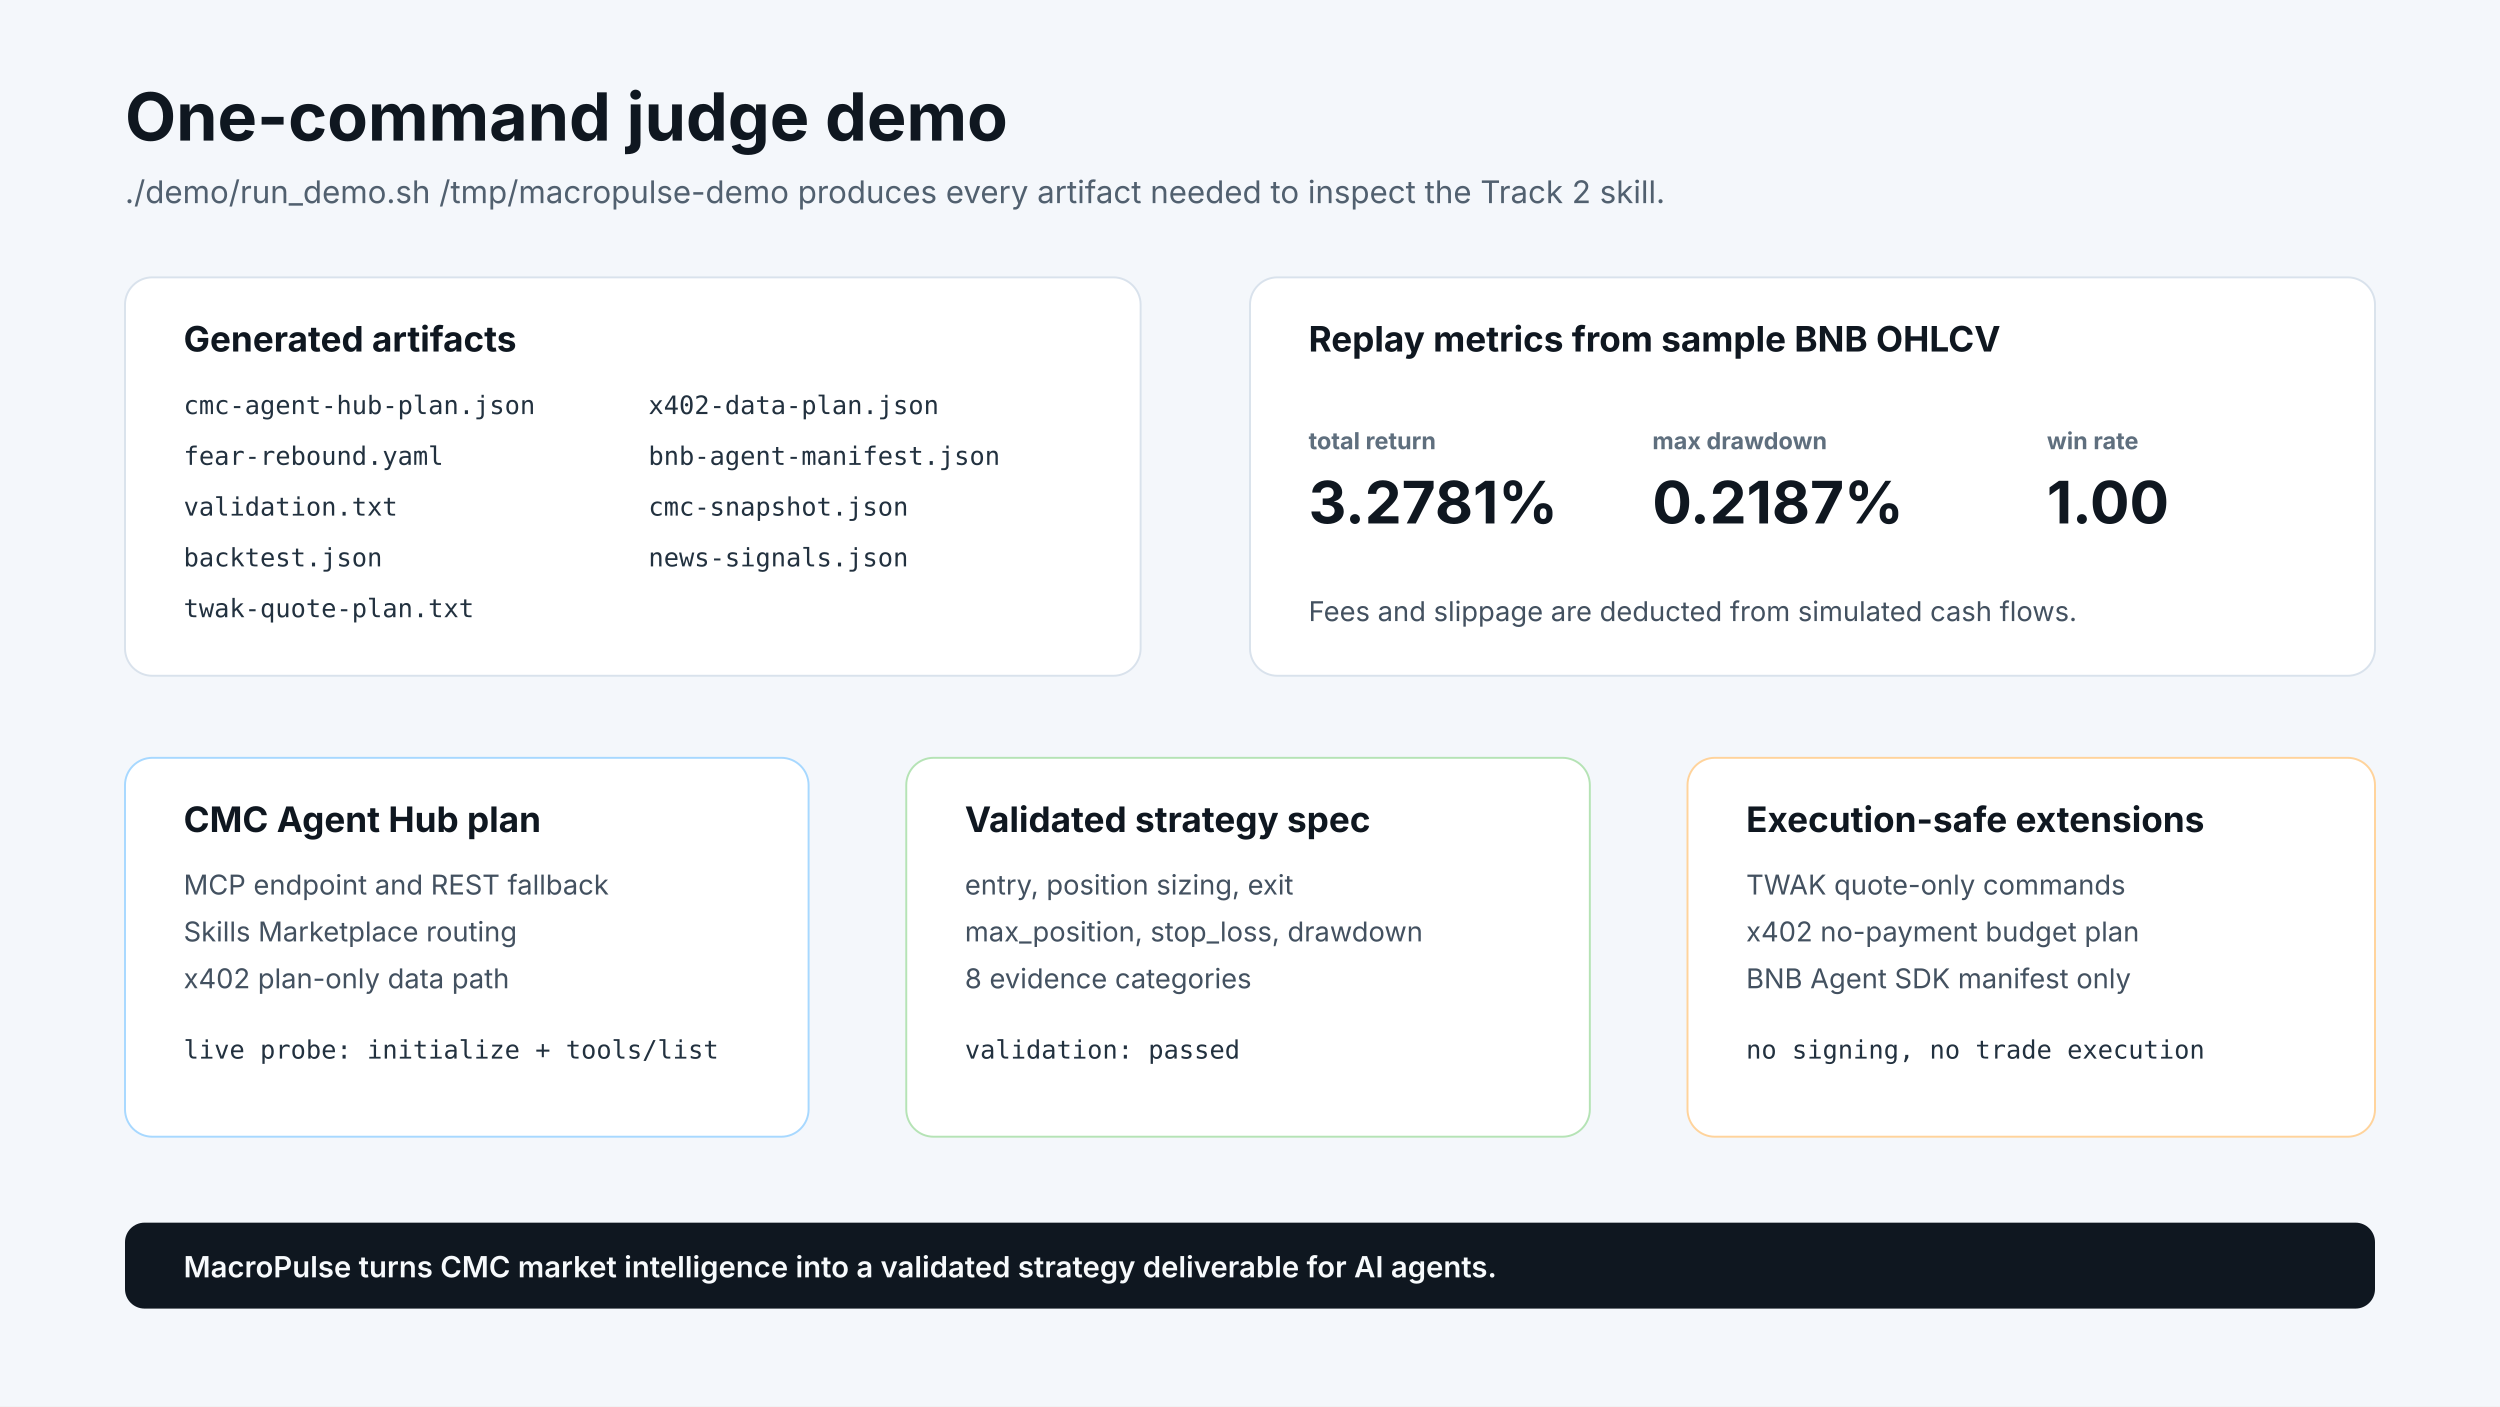
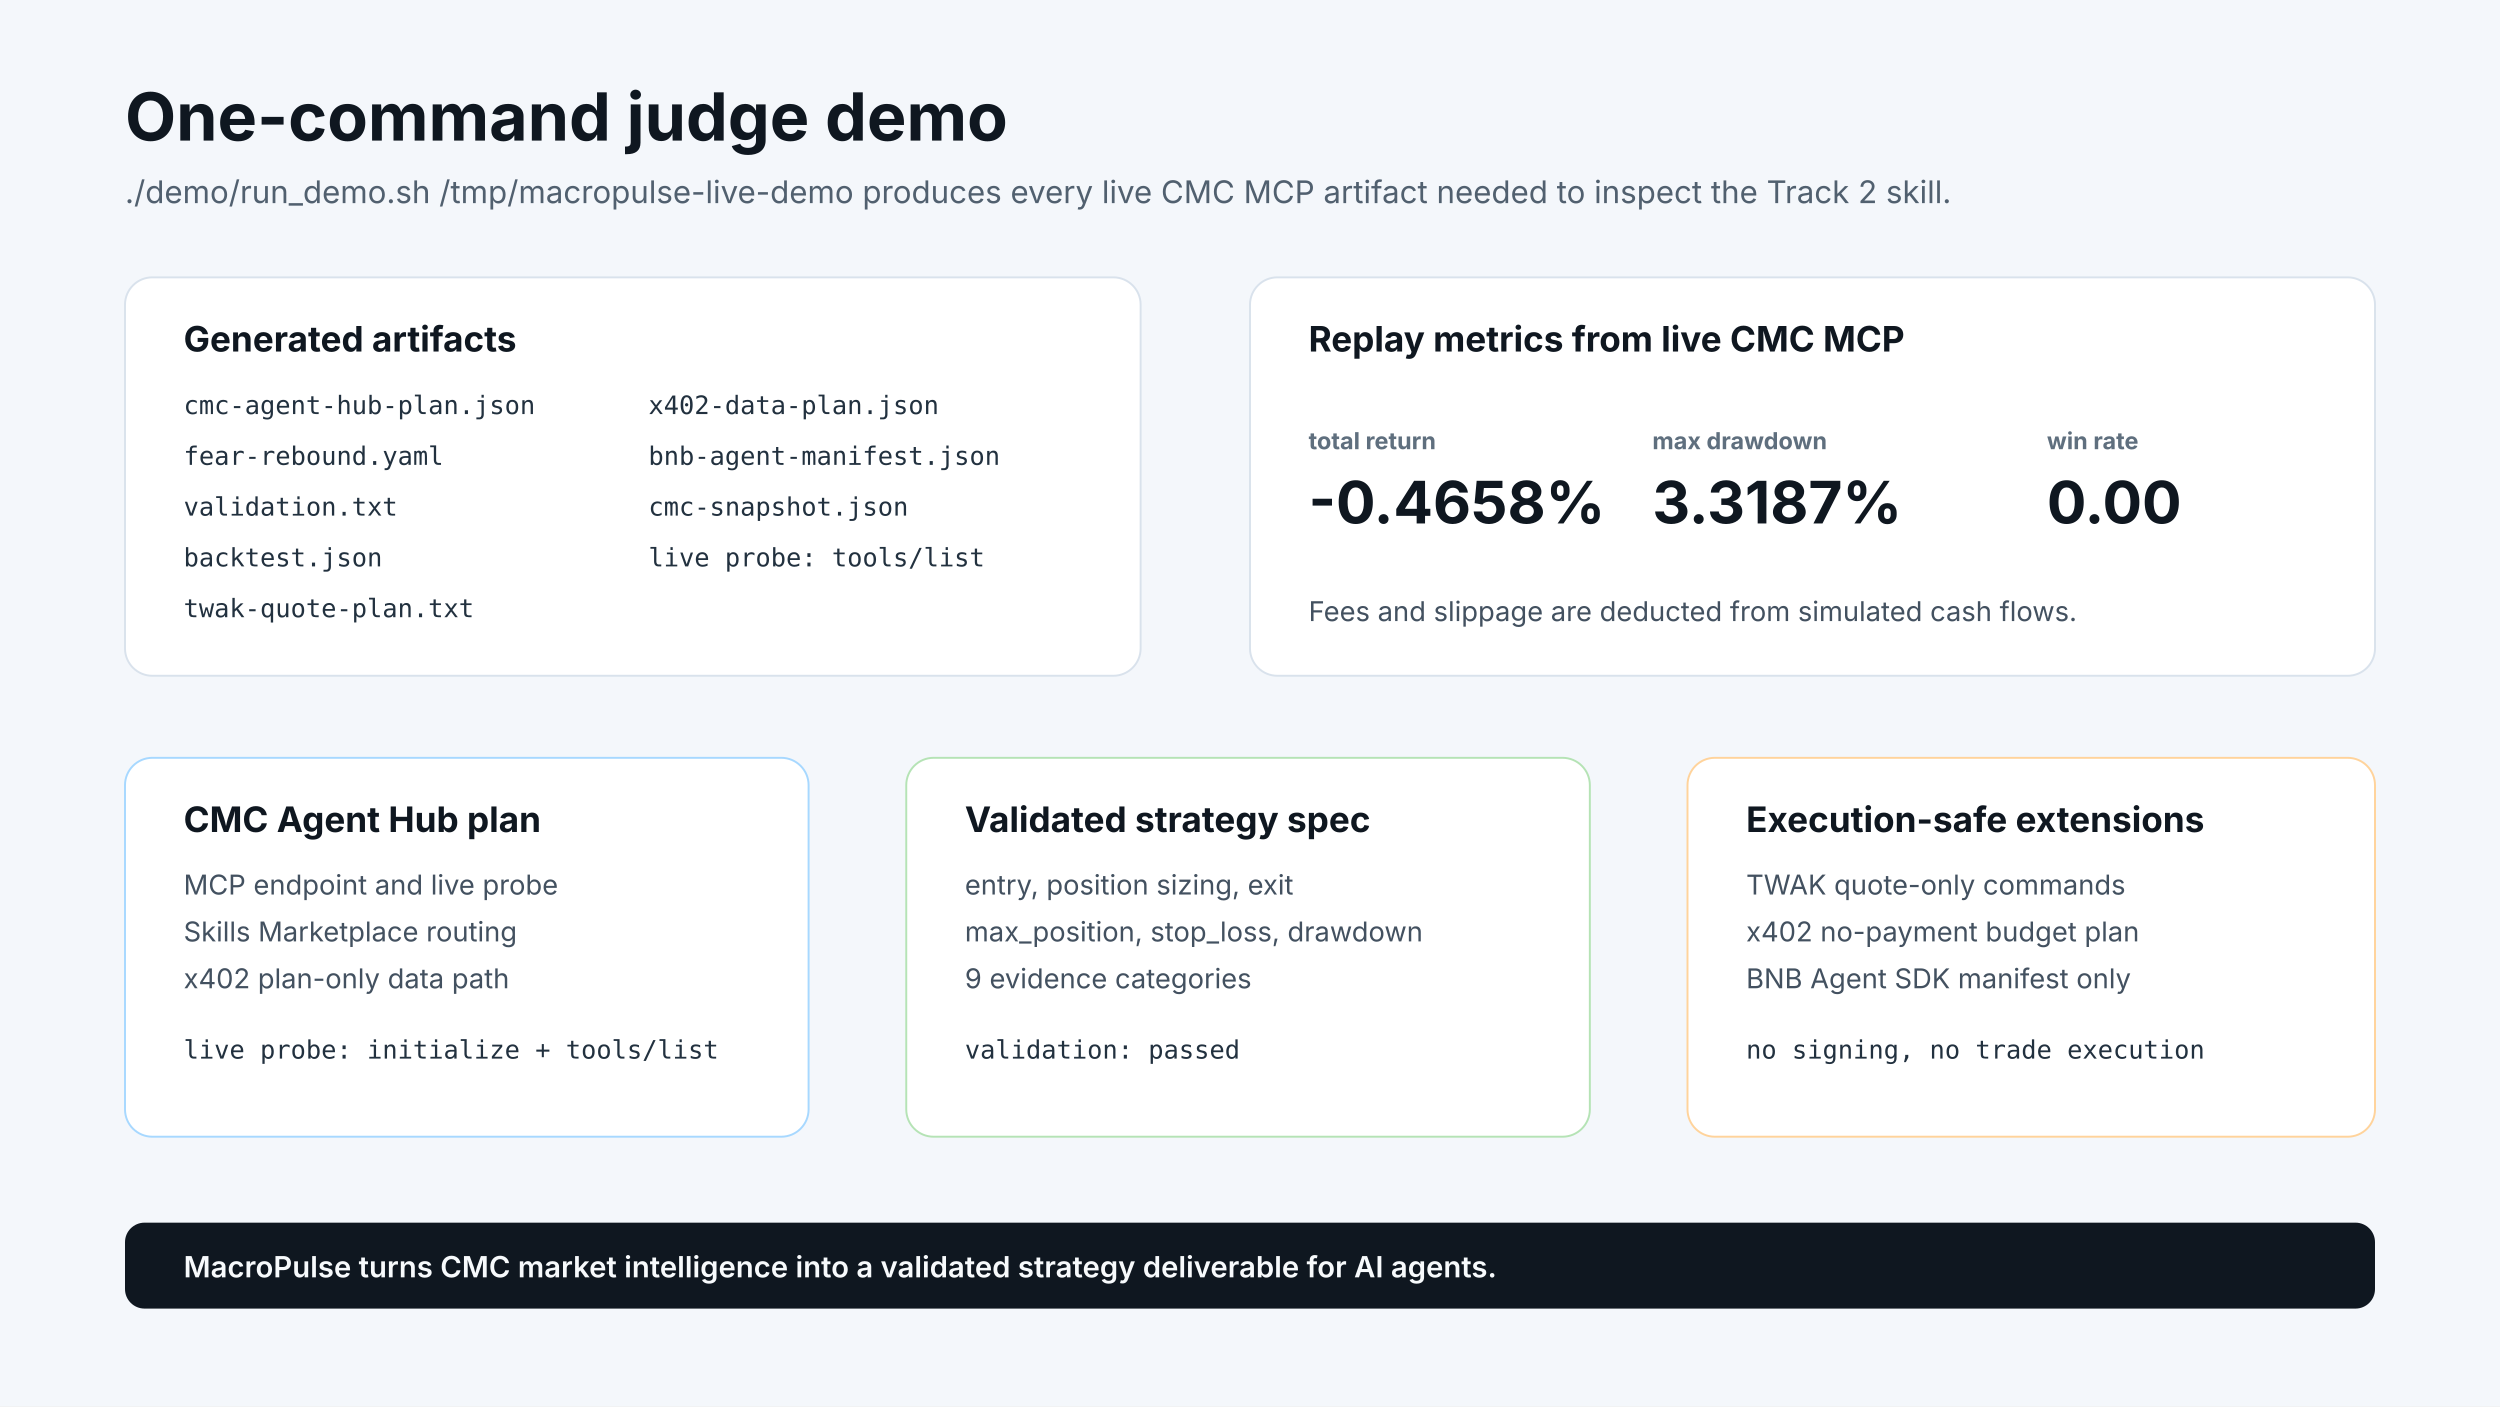
<svg xmlns="http://www.w3.org/2000/svg" width="1280" height="720" viewBox="0 0 1280 720" role="img" aria-labelledby="title desc">
  <defs>
    <style>
      .title { font: 700 34px Inter, Arial, sans-serif; fill: #0f1720; }
      .subtitle { font: 400 16px Inter, Arial, sans-serif; fill: #51606f; }
      .card-title { font: 700 18px Inter, Arial, sans-serif; fill: #0f1720; }
      .copy { font: 400 14px Inter, Arial, sans-serif; fill: #435160; }
      .mono { font: 500 13px SFMono-Regular, Consolas, monospace; fill: #22313f; }
      .metric { font: 700 30px Inter, Arial, sans-serif; fill: #0f1720; }
      .label { font: 700 12px Inter, Arial, sans-serif; fill: #5f6f7e; text-transform: uppercase; }
    </style>
  </defs>
  <rect width="1280" height="720" fill="#f4f7fb" />
  <text x="64" y="72" class="title">One-command judge demo</text>
-   <text x="64" y="104" class="subtitle">./demo/run_demo.sh /tmp/macropulse-demo produces every artifact needed to inspect the Track 2 skill.</text>
+   <text x="64" y="104" class="subtitle">./demo/run_demo.sh /tmp/macropulse-live-demo produces every live CMC MCP artifact needed to inspect the Track 2 skill.</text>
  <rect x="64" y="142" width="520" height="204" rx="14" fill="#ffffff" stroke="#d9e2ec" />
  <text x="94" y="180" class="card-title">Generated artifacts</text>
  <text x="94" y="212" class="mono">cmc-agent-hub-plan.json</text>
  <text x="94" y="238" class="mono">fear-rebound.yaml</text>
  <text x="94" y="264" class="mono">validation.txt</text>
  <text x="94" y="290" class="mono">backtest.json</text>
  <text x="94" y="316" class="mono">twak-quote-plan.txt</text>
  <text x="332" y="212" class="mono">x402-data-plan.json</text>
  <text x="332" y="238" class="mono">bnb-agent-manifest.json</text>
  <text x="332" y="264" class="mono">cmc-snapshot.json</text>
-   <text x="332" y="290" class="mono">news-signals.json</text>
+   <text x="332" y="290" class="mono">live probe: tools/list</text>
  <rect x="640" y="142" width="576" height="204" rx="14" fill="#ffffff" stroke="#d9e2ec" />
-   <text x="670" y="180" class="card-title">Replay metrics from sample BNB OHLCV</text>
+   <text x="670" y="180" class="card-title">Replay metrics from live CMC MCP</text>
  <text x="670" y="230" class="label">total return</text>
-   <text x="670" y="268" class="metric">3.2781%</text>
+   <text x="670" y="268" class="metric">-0.4658%</text>
  <text x="846" y="230" class="label">max drawdown</text>
-   <text x="846" y="268" class="metric">0.2187%</text>
+   <text x="846" y="268" class="metric">3.3187%</text>
  <text x="1048" y="230" class="label">win rate</text>
-   <text x="1048" y="268" class="metric">1.00</text>
+   <text x="1048" y="268" class="metric">0.00</text>
  <text x="670" y="318" class="copy">Fees and slippage are deducted from simulated cash flows.</text>
  <rect x="64" y="388" width="350" height="194" rx="14" fill="#ffffff" stroke="#a7d8ff" />
  <text x="94" y="426" class="card-title">CMC Agent Hub plan</text>
-   <text x="94" y="458" class="copy">MCP endpoint and REST fallback</text>
+   <text x="94" y="458" class="copy">MCP endpoint and live probe</text>
  <text x="94" y="482" class="copy">Skills Marketplace routing</text>
  <text x="94" y="506" class="copy">x402 plan-only data path</text>
  <text x="94" y="542" class="mono">live probe: initialize + tools/list</text>
  <rect x="464" y="388" width="350" height="194" rx="14" fill="#ffffff" stroke="#b5e3b5" />
  <text x="494" y="426" class="card-title">Validated strategy spec</text>
  <text x="494" y="458" class="copy">entry, position sizing, exit</text>
  <text x="494" y="482" class="copy">max_position, stop_loss, drawdown</text>
-   <text x="494" y="506" class="copy">8 evidence categories</text>
+   <text x="494" y="506" class="copy">9 evidence categories</text>
  <text x="494" y="542" class="mono">validation: passed</text>
  <rect x="864" y="388" width="352" height="194" rx="14" fill="#ffffff" stroke="#ffd39b" />
  <text x="894" y="426" class="card-title">Execution-safe extensions</text>
  <text x="894" y="458" class="copy">TWAK quote-only commands</text>
  <text x="894" y="482" class="copy">x402 no-payment budget plan</text>
  <text x="894" y="506" class="copy">BNB Agent SDK manifest only</text>
  <text x="894" y="542" class="mono">no signing, no trade execution</text>
  <rect x="64" y="626" width="1152" height="44" rx="10" fill="#0f1720" />
  <text x="94" y="654" style="font: 600 15px Inter, Arial, sans-serif; fill: #f7fafc;">MacroPulse turns CMC market intelligence into a validated strategy deliverable for AI agents.</text>
</svg>
